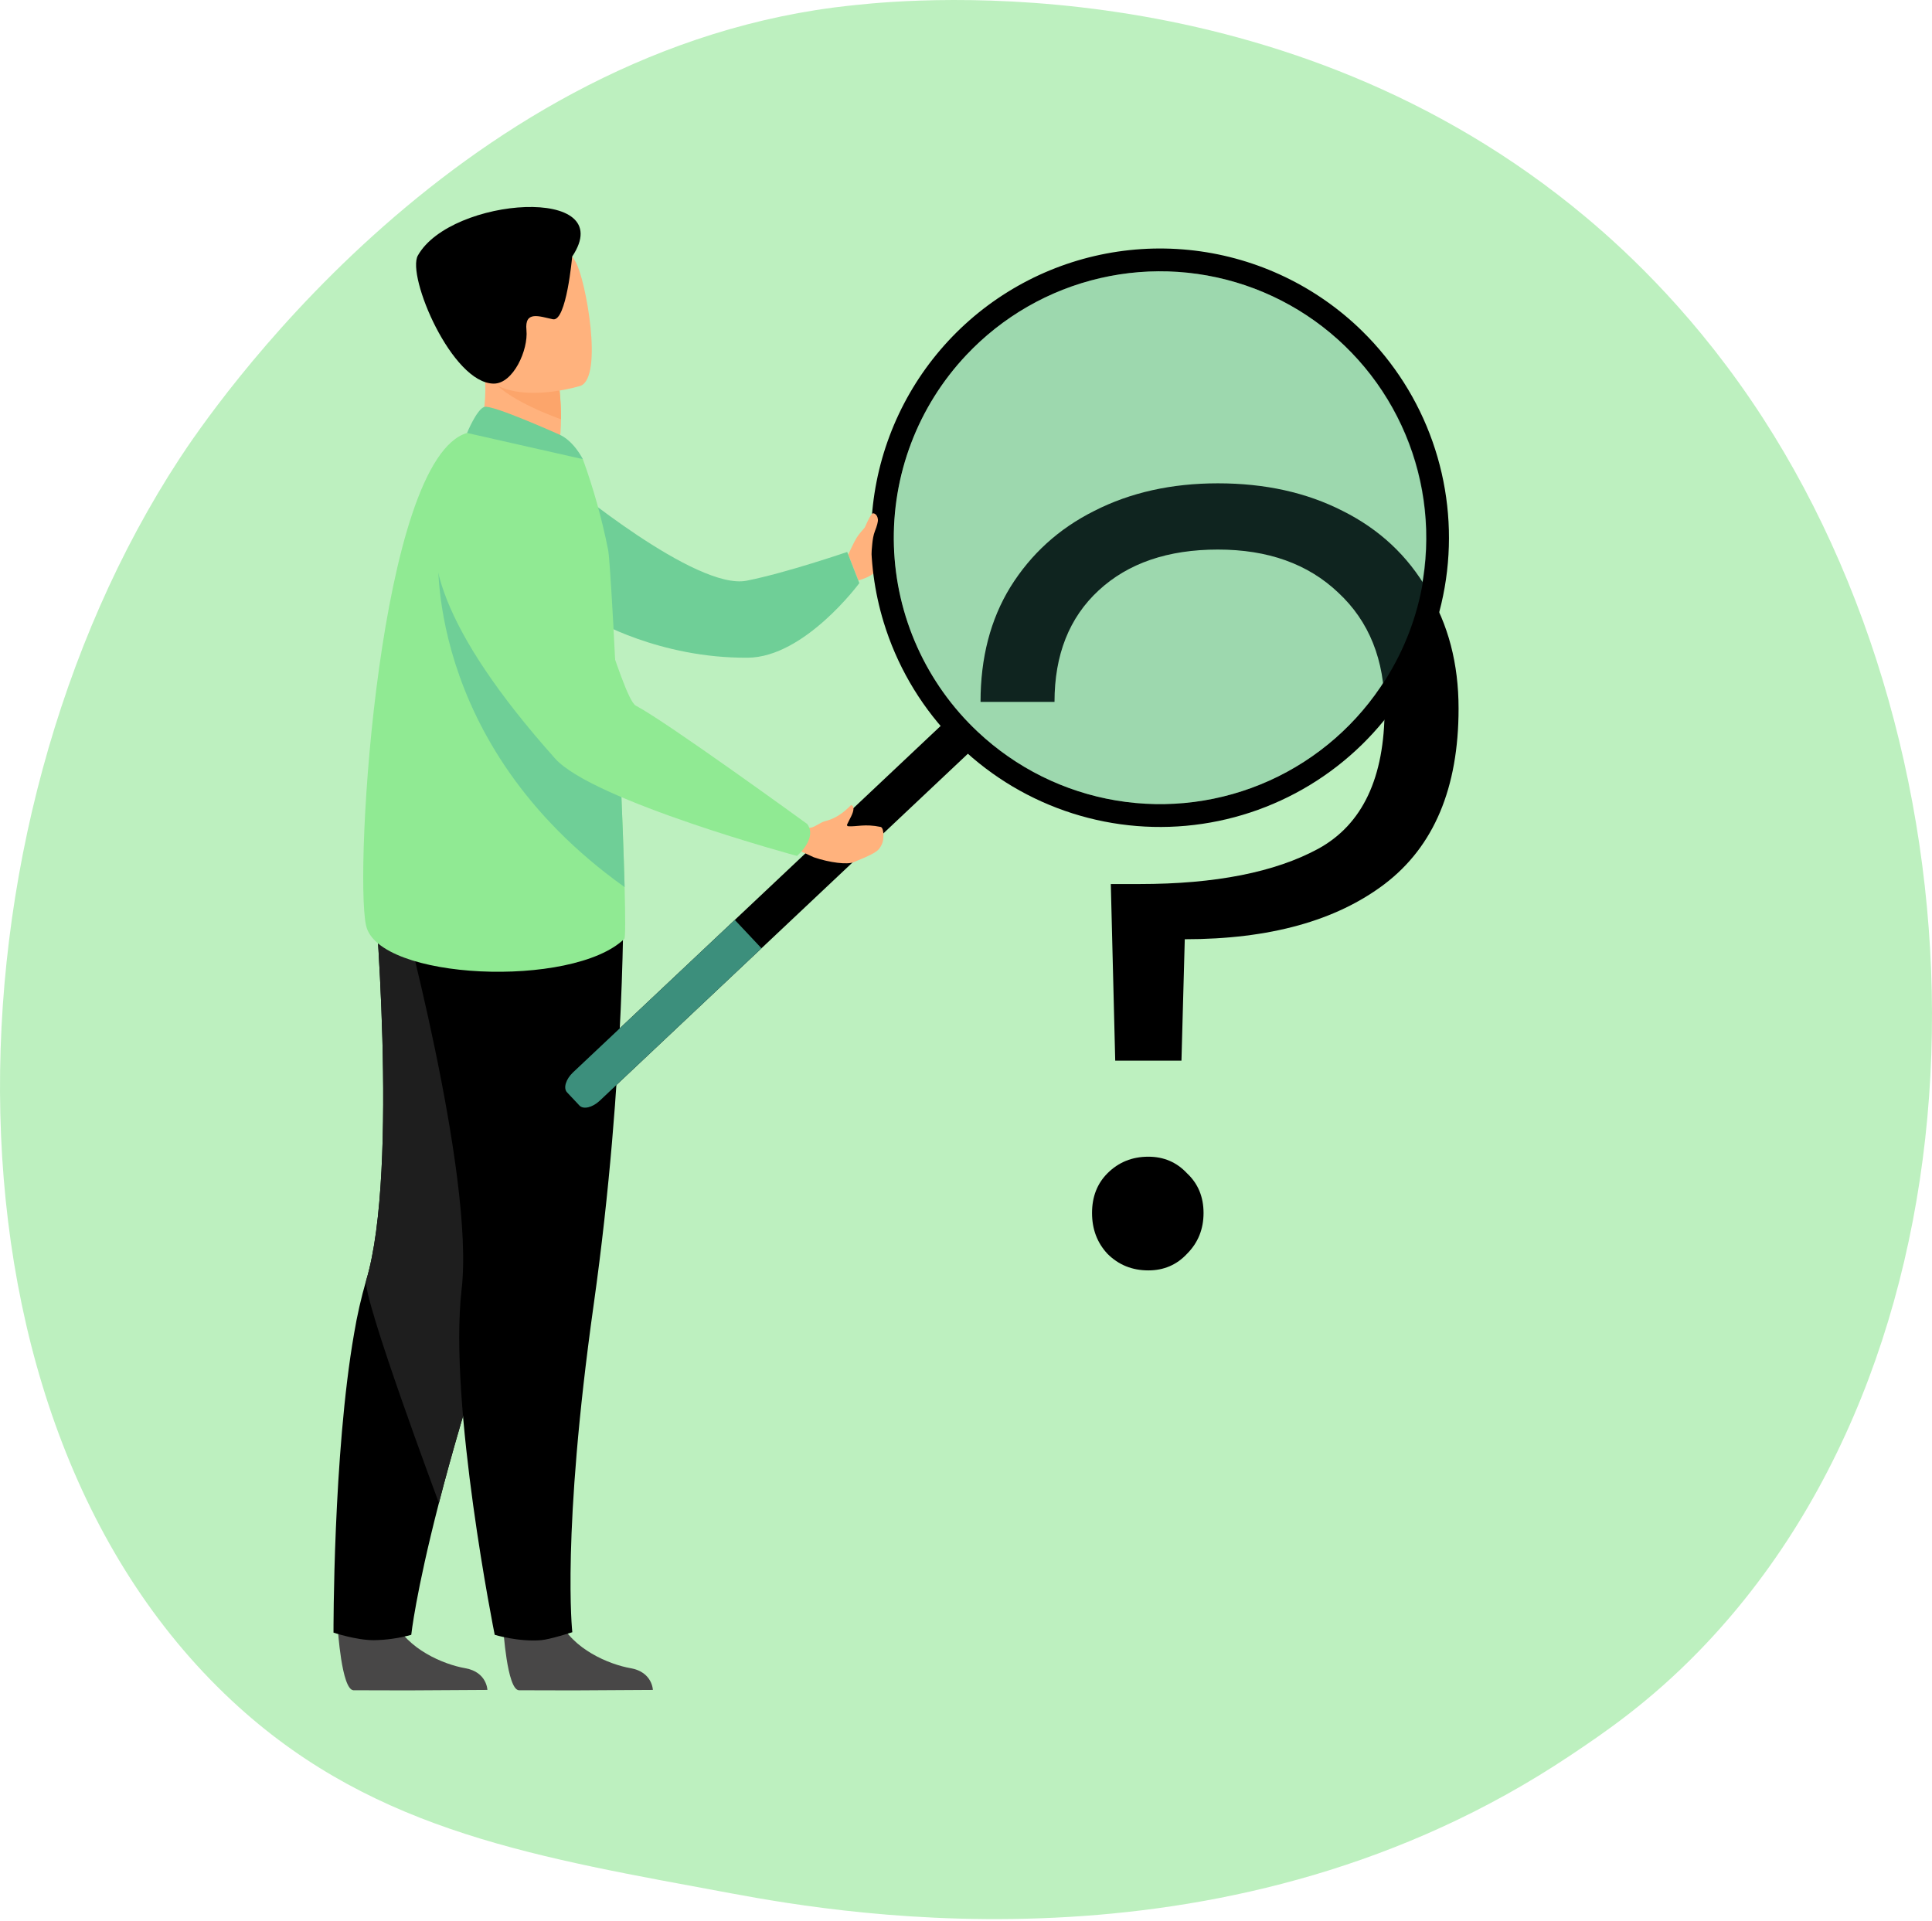
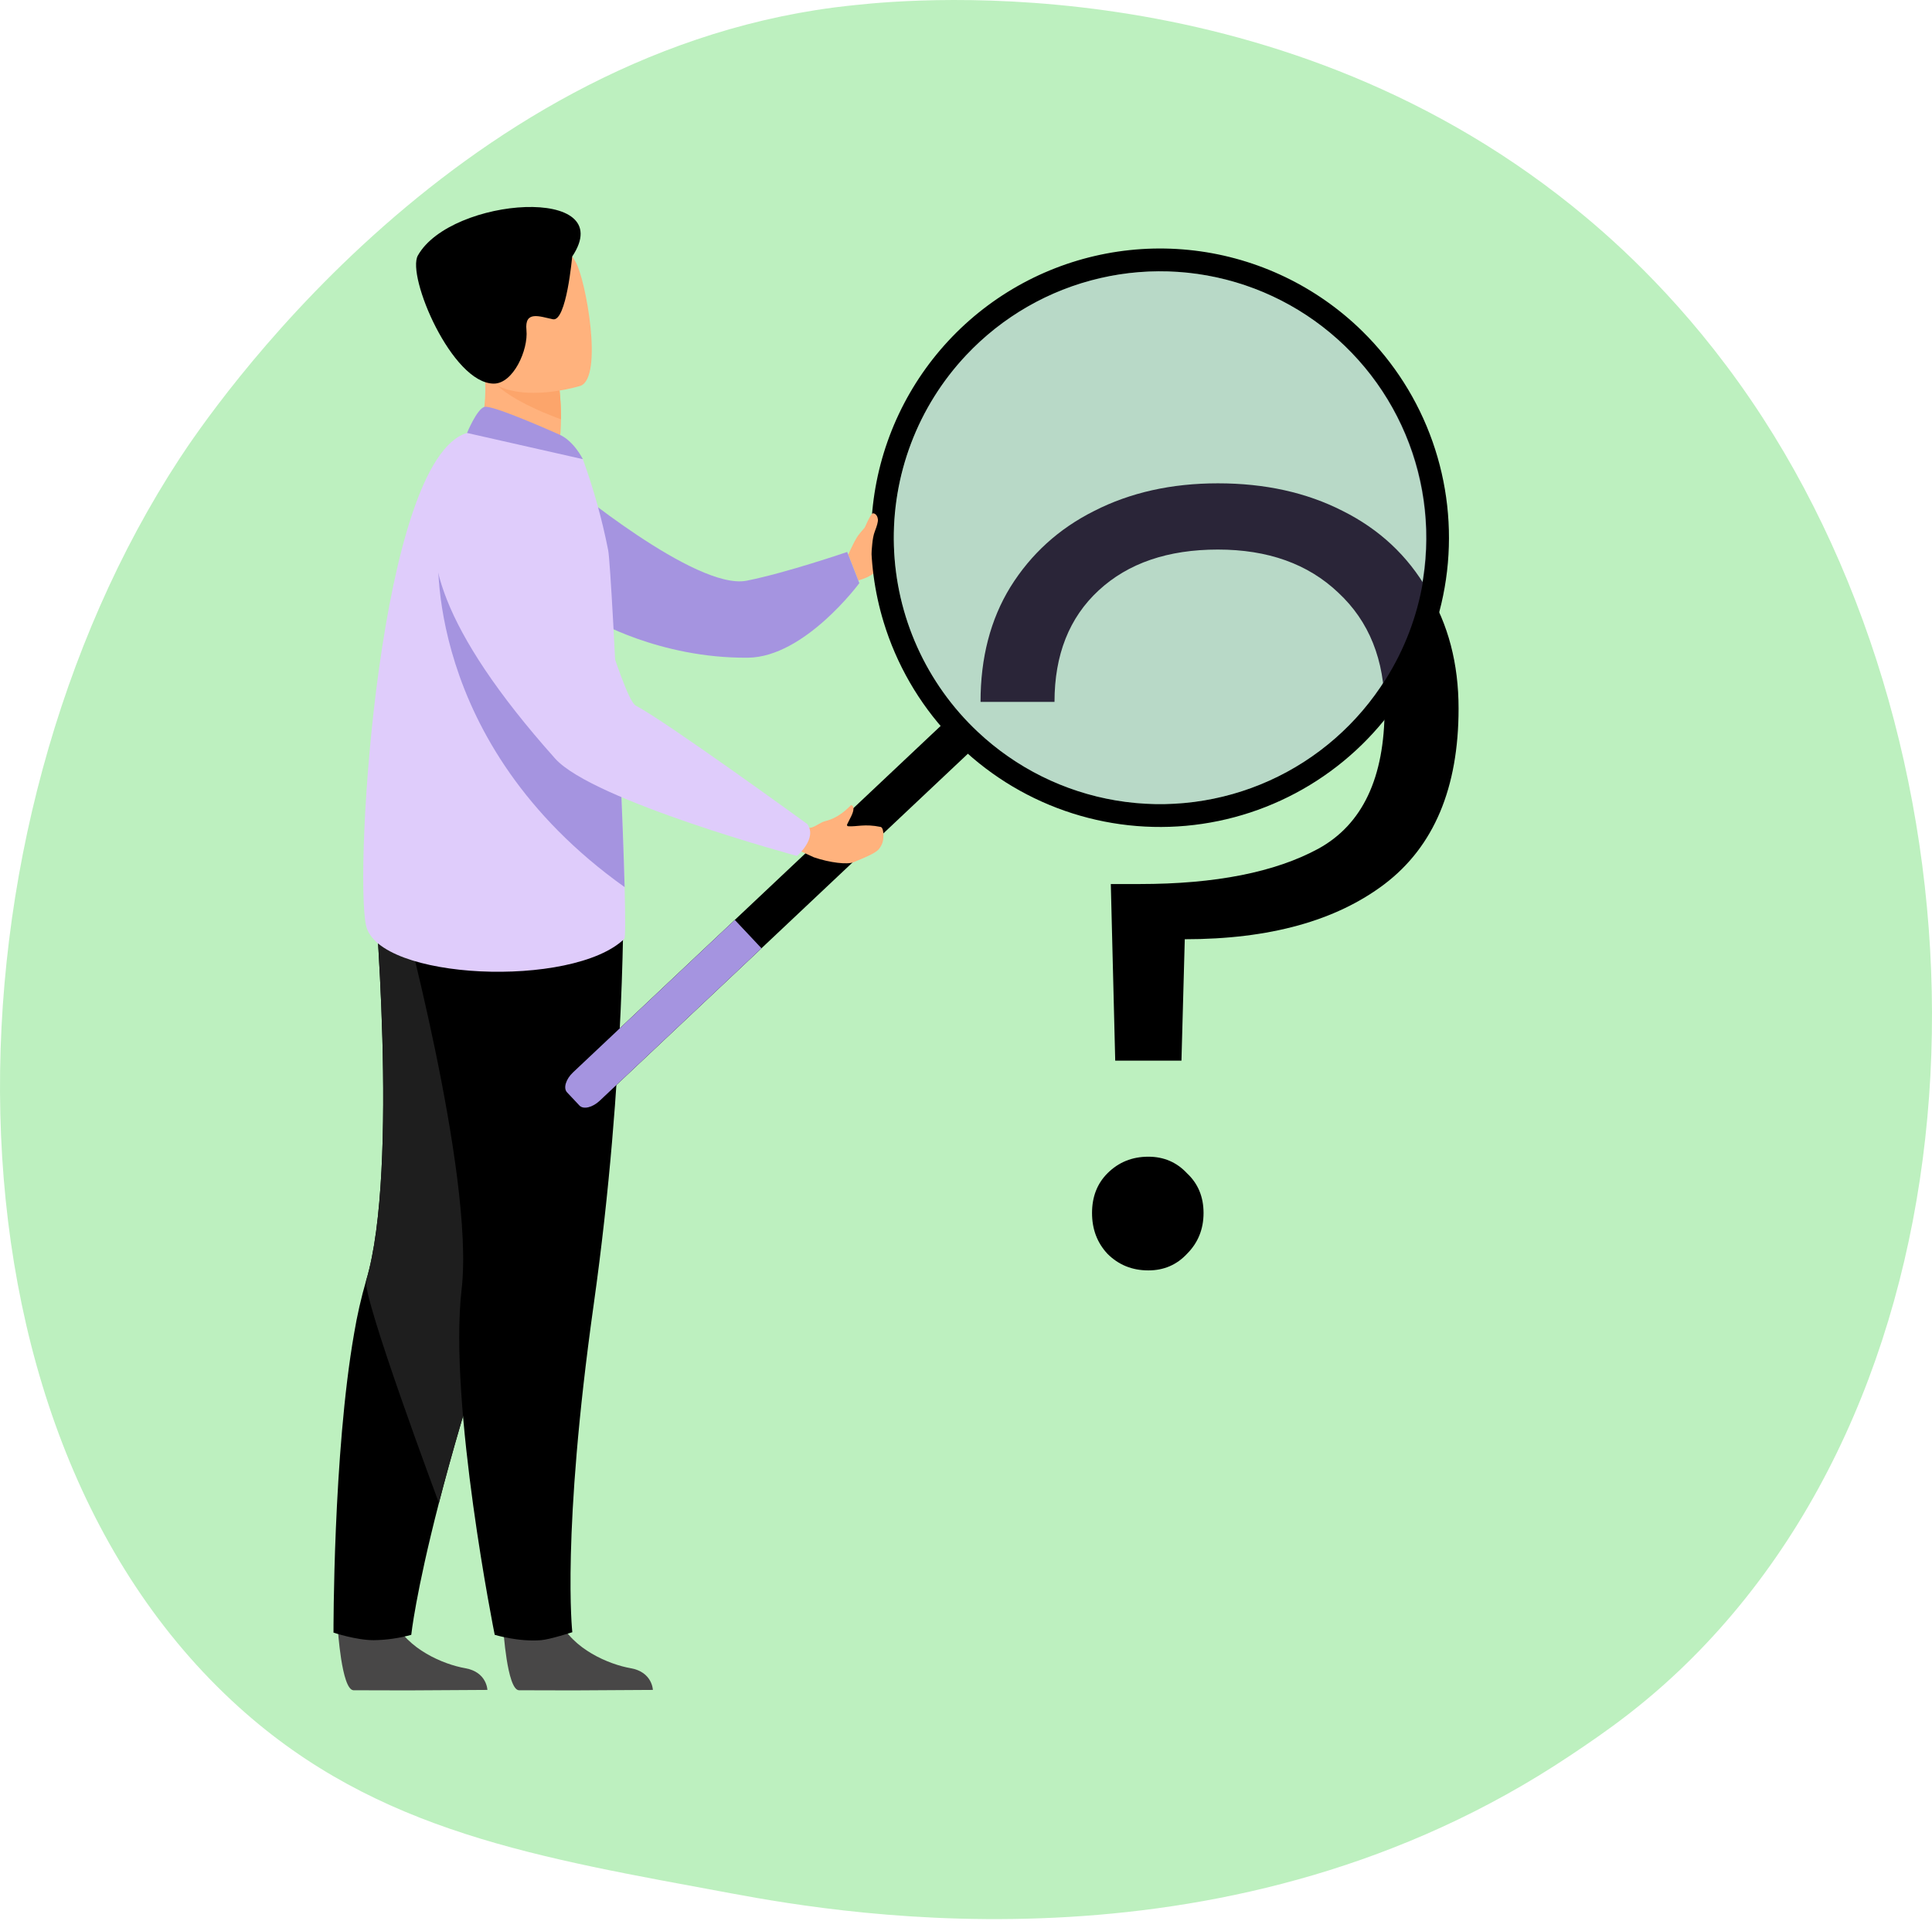
<svg xmlns="http://www.w3.org/2000/svg" width="168" height="167" viewBox="0 0 168 167" fill="none">
  <path d="M147.787 143.534C143.414 148.041 139.501 150.69 136.506 152.69C107.289 172.194 73.891 166.572 63.566 164.651C46.906 161.551 32.843 159.364 20.761 148.45C-6.694 123.65 -5.358 71.916 15.62 39.87C18.108 36.07 39.055 5.026 72.525 0.651C73.344 0.544 73.955 0.483 74.49 0.427C79.667 -0.122 111.753 -3.014 137.915 18.9C141.66 22.037 147.687 27.696 153.276 36.325C173.711 67.88 173.776 116.751 147.787 143.534Z" fill="#BDF0BF" />
  <path d="M73.76 48.234C73.76 48.234 74.203 47.235 74.491 46.762C74.779 46.288 76.007 44.902 76.216 45.215C76.426 45.529 77.262 47.642 76.817 48.234C76.373 48.826 76.846 49.855 74.637 50.478L73.76 48.234Z" fill="#FFB27D" />
-   <path d="M49.207 41.924C49.207 41.924 60.517 51.375 64.927 50.5C68.375 49.816 73.668 48 73.668 48L74.726 50.71C74.726 50.71 69.98 57.155 65.032 57.197C57.297 57.263 51.583 53.845 51.583 53.845L49.207 41.924Z" fill="#6FCF97" />
+   <path d="M49.207 41.924C49.207 41.924 60.517 51.375 64.927 50.5C68.375 49.816 73.668 48 73.668 48L74.726 50.71C74.726 50.71 69.98 57.155 65.032 57.197C57.297 57.263 51.583 53.845 51.583 53.845L49.207 41.924Z" fill="#a594e0" />
  <path d="M29.373 141.612C29.373 141.612 29.702 146.914 30.726 146.991C30.862 147.001 35.923 147.001 35.923 147.001L42.383 146.963C42.383 146.963 42.341 145.405 40.453 145.075C38.564 144.746 35.403 143.417 34.26 140.919C33.056 138.29 29.373 141.612 29.373 141.612Z" fill="#484747" />
  <path d="M29 141.98C29 141.98 30.964 142.638 32.497 142.638C33.601 142.624 34.698 142.467 35.762 142.172C35.762 142.172 36.132 138.592 38.166 130.705C39.233 126.571 40.756 121.256 42.923 114.651C48.916 96.398 50.738 85.72 50.904 84.709C50.913 84.656 50.917 84.629 50.917 84.629L50.897 84.62L32.475 76.522C32.475 76.522 34.752 101.679 31.846 111.336C31.405 112.856 31.053 114.401 30.792 115.962C28.957 126.451 29 141.98 29 141.98Z" fill="black" />
  <path d="M38.166 130.705C39.232 126.571 40.756 121.256 42.923 114.651C48.915 96.398 50.737 85.72 50.904 84.709C50.902 84.678 50.9 84.65 50.897 84.62L32.474 76.522C32.474 76.522 34.751 101.679 31.846 111.336C31.439 112.686 38.166 130.705 38.166 130.705Z" fill="#1E1E1E" />
  <path d="M43.762 141.612C43.762 141.612 44.09 146.914 45.115 146.991C45.251 147.001 50.312 147.001 50.312 147.001L56.772 146.963C56.772 146.963 56.73 145.405 54.841 145.075C52.953 144.746 49.792 143.417 48.648 140.919C47.445 138.29 43.762 141.612 43.762 141.612Z" fill="#484747" />
  <path d="M54.206 77.115C54.206 77.115 54.446 93.417 51.628 113.434C48.811 133.45 49.766 141.945 49.766 141.945C49.766 141.945 47.83 142.573 47.049 142.637C45.059 142.799 43.018 142.17 43.018 142.17C43.018 142.17 38.985 122.147 40.141 112.128C41.297 102.109 34.619 77.751 34.619 77.751L54.206 77.115Z" fill="black" />
  <path d="M41.143 38.966L44.739 41.327L48.014 40.4C48.613 39.544 48.772 37.896 48.78 36.468C48.784 35.594 48.741 34.72 48.652 33.85L43.8 31.707L41.99 30.908C41.995 30.936 42.131 32.396 42.15 32.609C42.488 36.394 41.143 38.966 41.143 38.966Z" fill="#FFB27D" />
-   <path d="M54.289 81.648C49.813 85.974 32.873 85.246 31.829 80.48C30.784 75.713 32.967 39.902 40.613 37.652C42.2 37.185 50.682 39.93 50.682 39.93C51.618 42.511 52.355 45.16 52.886 47.854C53.056 48.718 53.55 57.869 53.92 66.431C54.093 70.435 54.239 74.311 54.314 77.149C54.382 79.806 54.385 81.553 54.289 81.648Z" fill="#90EA93" />
+   <path d="M54.289 81.648C49.813 85.974 32.873 85.246 31.829 80.48C30.784 75.713 32.967 39.902 40.613 37.652C42.2 37.185 50.682 39.93 50.682 39.93C51.618 42.511 52.355 45.16 52.886 47.854C53.056 48.718 53.55 57.869 53.92 66.431C54.093 70.435 54.239 74.311 54.314 77.149C54.382 79.806 54.385 81.553 54.289 81.648Z" fill="#dfccfb" />
  <path d="M42.513 32.676C43.498 34.342 46.951 35.8 48.781 36.468C48.785 35.594 48.742 34.72 48.652 33.85L43.8 31.706C42.728 31.692 42.075 31.932 42.513 32.676Z" fill="#FCA56B" />
  <path d="M50.482 33.554C50.482 33.554 42.665 35.996 41.221 31.099C39.777 26.201 37.796 23.218 42.726 21.453C47.656 19.687 49.181 21.268 50.06 22.785C50.94 24.303 52.478 32.793 50.482 33.554Z" fill="#FFB27D" />
  <path d="M49.754 22.313C49.754 22.313 49.256 28.012 48.078 27.764C46.901 27.517 45.605 26.988 45.778 28.706C45.951 30.423 44.633 33.368 42.935 33.361C39.295 33.346 35.339 23.994 36.336 22.22C39.212 17.104 53.911 16.071 49.754 22.313Z" fill="black" />
-   <path d="M48.604 37.776C48.503 37.733 42.785 35.165 42.116 35.386C41.447 35.607 40.613 37.652 40.613 37.652L50.683 39.931C50.683 39.931 49.891 38.318 48.604 37.776Z" fill="#6FCF97" />
+   <path d="M48.604 37.776C48.503 37.733 42.785 35.165 42.116 35.386C41.447 35.607 40.613 37.652 40.613 37.652L50.683 39.931C50.683 39.931 49.891 38.318 48.604 37.776Z" fill="#a594e0" />
  <path d="M105.904 42.032C110 42.032 113.616 42.832 116.752 44.432C119.952 46.032 122.416 48.336 124.144 51.344C125.936 54.288 126.832 57.712 126.832 61.616C126.832 68.528 124.688 73.616 120.4 76.88C116.176 80.08 110.384 81.68 103.024 81.68L102.736 92.24H96.976L96.592 76.88H99.088C105.68 76.88 110.864 75.856 114.64 73.808C118.48 71.696 120.4 67.632 120.4 61.616C120.4 57.392 119.056 54.032 116.368 51.536C113.744 49.04 110.256 47.792 105.904 47.792C101.552 47.792 98.096 48.976 95.536 51.344C92.976 53.712 91.696 56.944 91.696 61.04H85.264C85.264 57.2 86.128 53.872 87.856 51.056C89.648 48.176 92.08 45.968 95.152 44.432C98.288 42.832 101.872 42.032 105.904 42.032ZM99.856 110.48C98.448 110.48 97.264 110 96.304 109.04C95.408 108.08 94.96 106.896 94.96 105.488C94.96 104.08 95.408 102.928 96.304 102.032C97.264 101.072 98.448 100.592 99.856 100.592C101.2 100.592 102.32 101.072 103.216 102.032C104.176 102.928 104.656 104.08 104.656 105.488C104.656 106.896 104.176 108.08 103.216 109.04C102.32 110 101.2 110.48 99.856 110.48Z" fill="black" />
  <path d="M84.206 65.509L52.149 95.725C51.521 96.317 50.728 96.506 50.388 96.144L49.306 94.993C48.966 94.631 49.202 93.851 49.83 93.258L81.887 63.044C82.516 62.452 83.308 62.263 83.648 62.624L84.73 63.775C85.07 64.137 84.834 64.917 84.206 65.509Z" fill="black" />
-   <path d="M66.216 82.466L52.149 95.725C51.521 96.317 50.728 96.505 50.388 96.144L49.306 94.993C48.966 94.631 49.202 93.85 49.83 93.258L63.897 80L66.216 82.466Z" fill="#3C8F7C" />
+   <path d="M66.216 82.466L52.149 95.725C51.521 96.317 50.728 96.505 50.388 96.144L49.306 94.993C48.966 94.631 49.202 93.85 49.83 93.258L63.897 80L66.216 82.466Z" fill="#a594e0" />
  <path d="M76.838 54.102C77.954 57.766 79.892 61.127 82.503 63.927C85.115 66.728 88.331 68.894 91.906 70.261C95.481 71.628 99.32 72.16 103.132 71.815C106.943 71.47 110.625 70.258 113.898 68.272C117.17 66.286 119.946 63.578 122.014 60.354C124.082 57.13 125.386 53.476 125.829 49.671C126.271 45.865 125.84 42.009 124.567 38.396C123.294 34.783 121.213 31.509 118.484 28.824C118.356 28.695 118.223 28.568 118.09 28.443C114.055 24.644 108.88 22.286 103.368 21.735C97.856 21.185 92.317 22.473 87.612 25.399C82.908 28.326 79.3 32.726 77.352 37.917C75.404 43.108 75.223 48.797 76.838 54.102H76.838ZM84.019 30.887C87.156 27.549 91.21 25.217 95.671 24.187C100.131 23.156 104.796 23.473 109.077 25.096C113.357 26.72 117.06 29.578 119.718 33.309C122.376 37.04 123.869 41.476 124.009 46.056C124.148 50.637 122.928 55.156 120.501 59.042C118.075 62.928 114.553 66.006 110.379 67.888C106.205 69.769 101.568 70.37 97.053 69.613C92.539 68.856 88.35 66.776 85.016 63.635C82.799 61.553 81.015 59.052 79.765 56.278C78.515 53.504 77.824 50.51 77.731 47.468C77.638 44.426 78.146 41.395 79.225 38.55C80.304 35.705 81.933 33.101 84.019 30.887Z" fill="black" />
  <g opacity="0.5">
-     <path opacity="0.5" d="M117.728 62.636C114.592 65.974 110.537 68.306 106.077 69.337C101.616 70.368 96.951 70.051 92.67 68.428C88.39 66.804 84.686 63.946 82.028 60.215C79.37 56.484 77.877 52.048 77.737 47.468C77.598 42.887 78.818 38.368 81.244 34.482C83.67 30.596 87.193 27.518 91.367 25.636C95.541 23.754 100.178 23.154 104.693 23.911C109.208 24.668 113.397 26.748 116.73 29.888C118.955 31.966 120.746 34.465 122.001 37.239C123.256 40.014 123.95 43.01 124.043 46.054C124.136 49.099 123.626 52.131 122.542 54.977C121.458 57.823 119.822 60.426 117.728 62.636Z" fill="#3C8F7C" />
+     <path opacity="0.5" d="M117.728 62.636C114.592 65.974 110.537 68.306 106.077 69.337C101.616 70.368 96.951 70.051 92.67 68.428C88.39 66.804 84.686 63.946 82.028 60.215C79.37 56.484 77.877 52.048 77.737 47.468C77.598 42.887 78.818 38.368 81.244 34.482C83.67 30.596 87.193 27.518 91.367 25.636C95.541 23.754 100.178 23.154 104.693 23.911C109.208 24.668 113.397 26.748 116.73 29.888C118.955 31.966 120.746 34.465 122.001 37.239C123.256 40.014 123.95 43.01 124.043 46.054C124.136 49.099 123.626 52.131 122.542 54.977C121.458 57.823 119.822 60.426 117.728 62.636Z" fill="#a594e0" />
  </g>
-   <path d="M54.315 77.148C36.651 64.549 38.12 47.734 38.12 47.734C44.576 51.379 50.982 59.439 53.921 66.43C54.094 70.434 54.24 74.31 54.315 77.148Z" fill="#6FCF97" />
+   <path d="M54.315 77.148C36.651 64.549 38.12 47.734 38.12 47.734C44.576 51.379 50.982 59.439 53.921 66.43C54.094 70.434 54.24 74.31 54.315 77.148Z" fill="#a594e0" />
  <path d="M71.747 71.41C72.993 71.122 73.829 70.18 74.003 70.015C74.003 70.015 74.534 70.051 73.916 71.186C73.864 71.28 73.749 71.524 73.663 71.697C73.655 71.713 73.651 71.731 73.652 71.749C73.652 71.767 73.657 71.785 73.667 71.801C73.676 71.816 73.689 71.829 73.704 71.839C73.719 71.848 73.737 71.854 73.755 71.855C74.474 71.91 75.196 71.625 76.581 71.914C76.772 71.954 76.828 72.412 76.82 72.607C76.808 72.938 76.832 73.308 76.448 73.815C76.225 74.11 75.603 74.427 74.216 74.985C73.688 75.198 72.178 75.038 70.763 74.551L69.632 74.027L69.983 71.923L70.266 71.982C70.718 72.077 71.277 71.526 71.747 71.41Z" fill="#FFB27D" />
-   <path d="M43.6 39.932C43.6 39.932 27.729 42.957 48.27 65.965C51.555 69.645 69.304 74.436 69.304 74.436C69.304 74.436 71.104 72.903 70.196 71.661C70.196 71.661 57.976 62.778 55.287 61.365C54.077 60.729 50.593 47.186 48.621 43.923C46.649 40.661 43.6 39.932 43.6 39.932Z" fill="#90EA93" />
+   <path d="M43.6 39.932C43.6 39.932 27.729 42.957 48.27 65.965C51.555 69.645 69.304 74.436 69.304 74.436C69.304 74.436 71.104 72.903 70.196 71.661C70.196 71.661 57.976 62.778 55.287 61.365C54.077 60.729 50.593 47.186 48.621 43.923C46.649 40.661 43.6 39.932 43.6 39.932Z" fill="#dfccfb" />
  <path d="M74.189 48.513C74.189 48.513 74.709 47.52 74.81 46.996C74.911 46.473 75.565 44.944 75.834 44.675C75.942 44.568 76.297 44.707 76.339 45.17C76.358 45.371 76.259 45.738 76.085 46.175C75.801 46.886 75.847 47.85 75.749 48.172C75.503 48.972 74.189 48.513 74.189 48.513Z" fill="#FFB27D" />
</svg>
